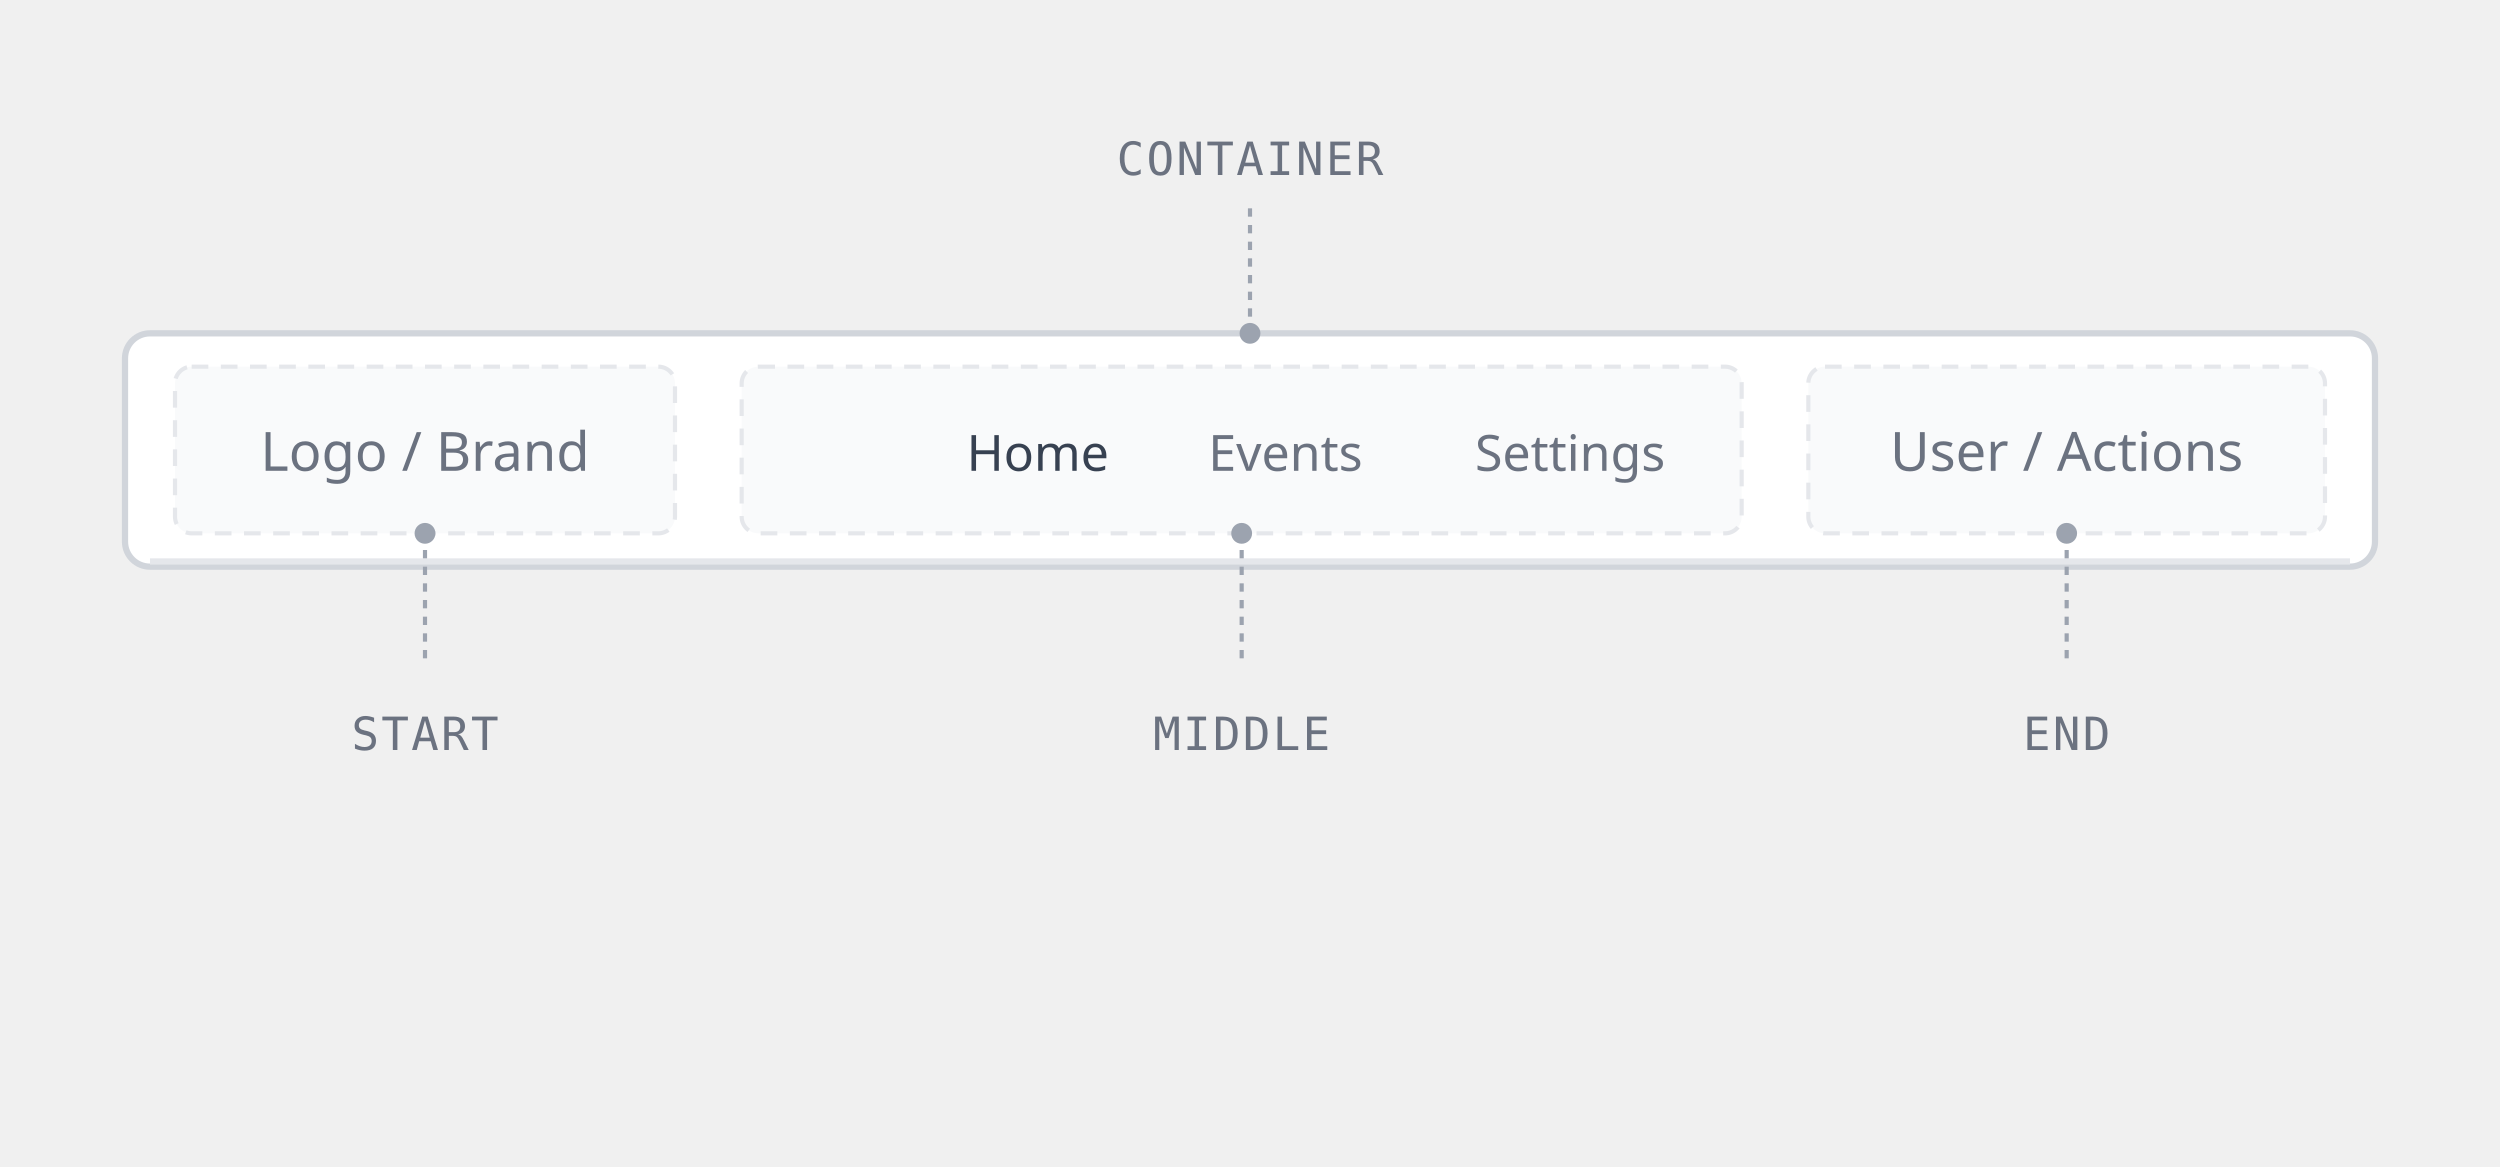
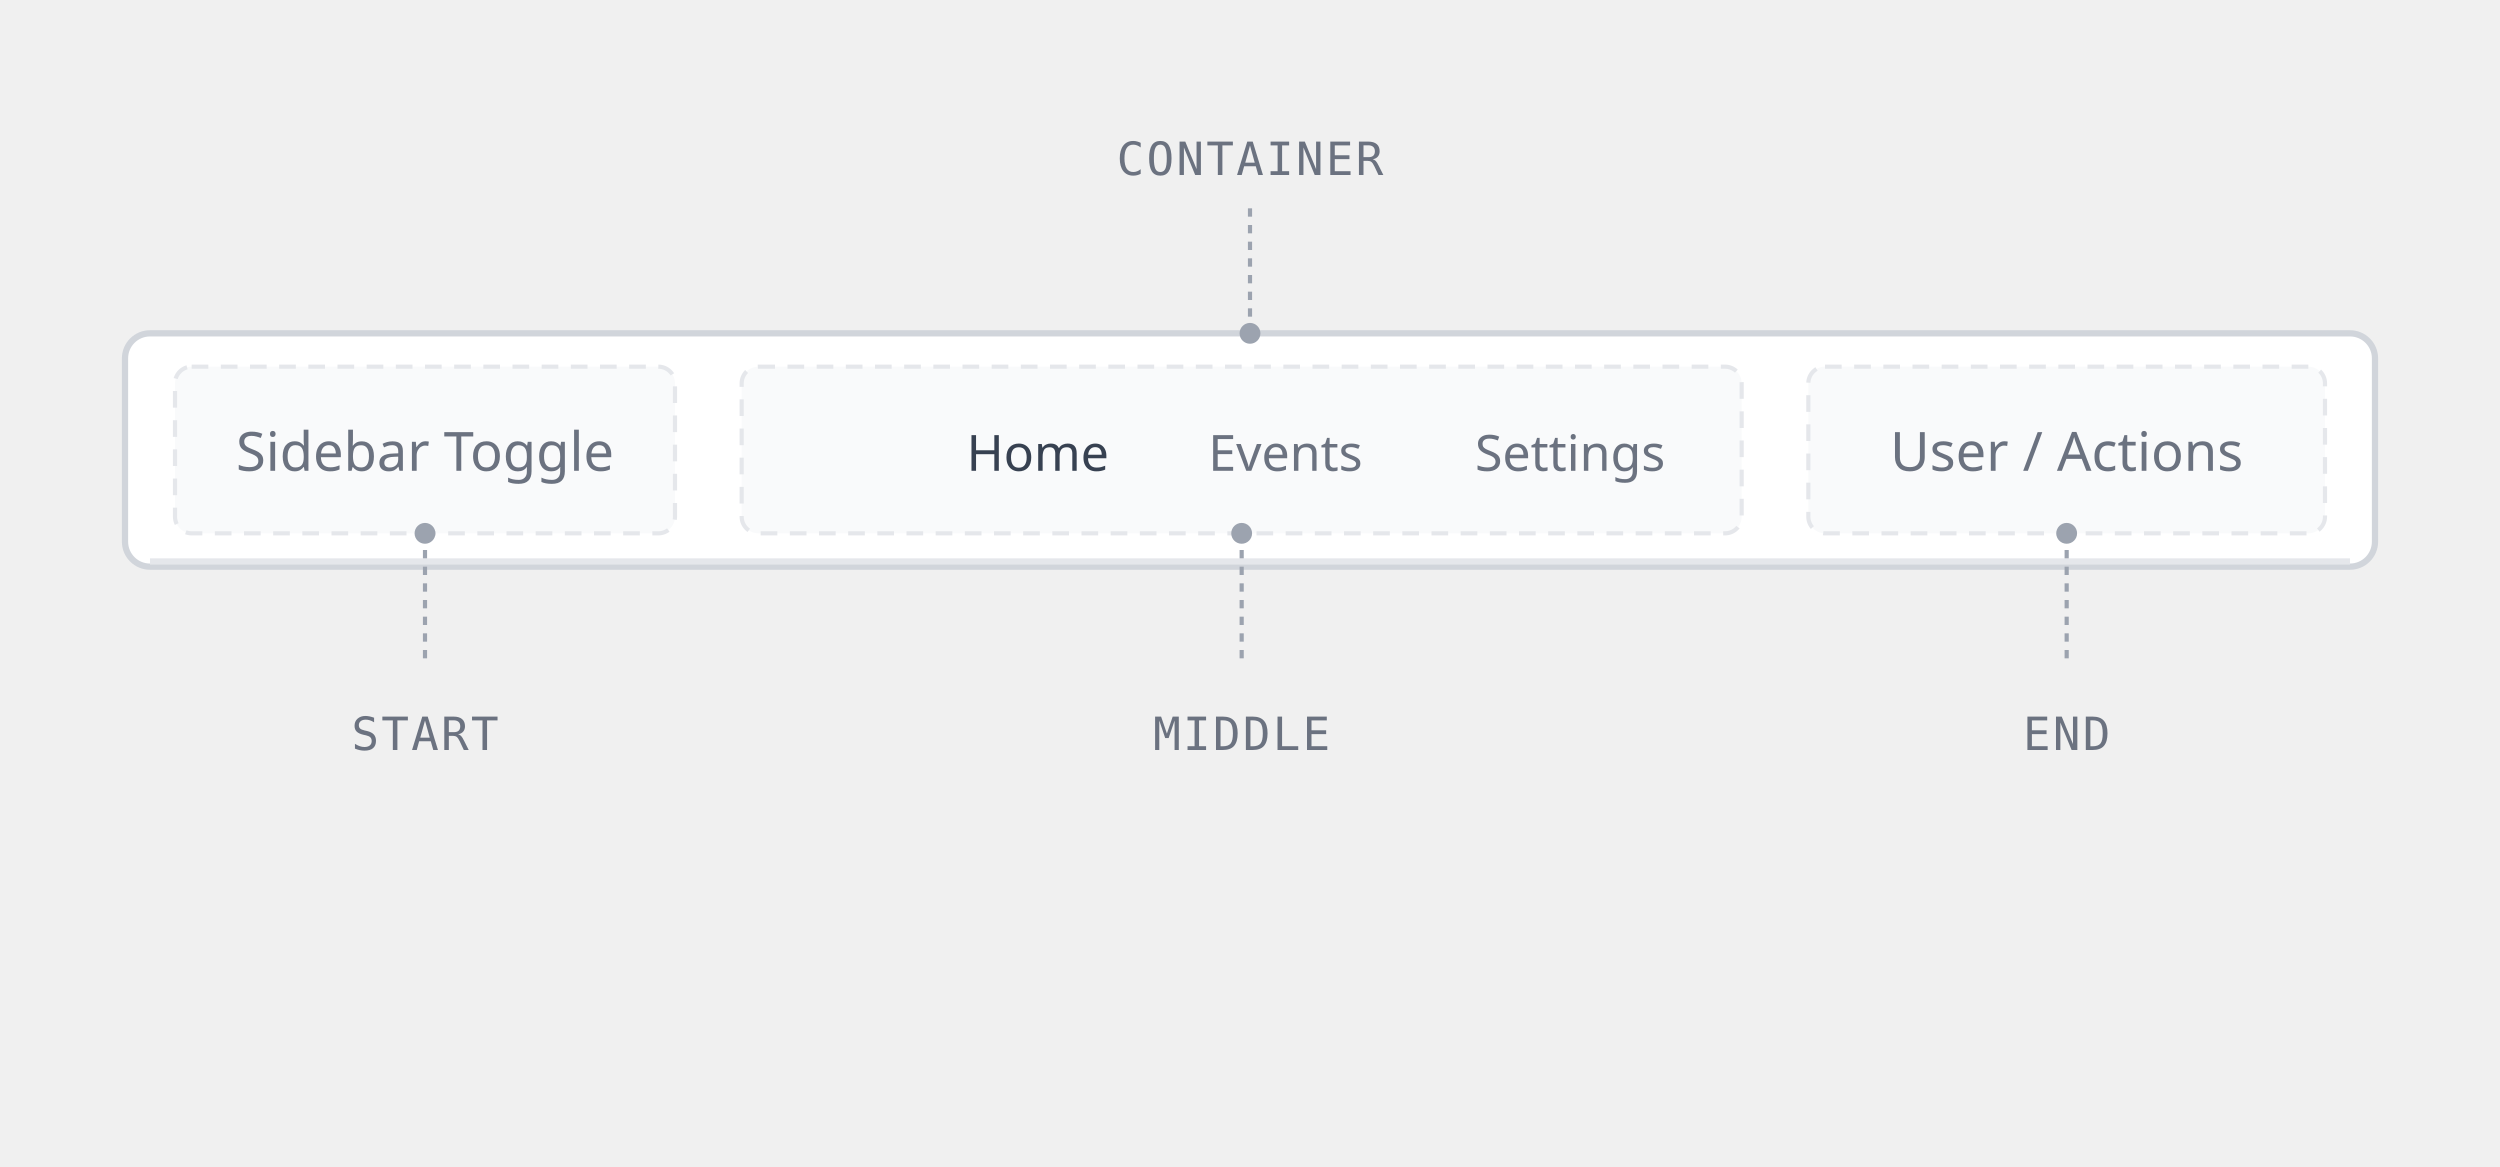
<svg xmlns="http://www.w3.org/2000/svg" width="600" height="280" viewBox="0 0 600 280" fill="none">
  <g transform="translate(30, 80)">
    <rect x="0" y="0" width="540" height="56" rx="6" fill="#ffffff" stroke="#d1d5db" stroke-width="1.5" />
    <rect x="6" y="54" width="528" height="1.5" fill="#e5e7eb" />
    <rect x="12" y="8" width="120" height="40" rx="4" fill="#f9fafb" stroke="#e5e7eb" stroke-width="1" stroke-dasharray="4, 3" />
-     <text x="72" y="33" font-family="sans-serif" font-size="13px" fill="#6b7280" text-anchor="middle">Logo / Brand</text>
+     <text x="72" y="33" font-family="sans-serif" font-size="13px" fill="#6b7280" text-anchor="middle">Sidebar Toggle</text>
    <rect x="148" y="8" width="240" height="40" rx="4" fill="#f9fafb" stroke="#e5e7eb" stroke-width="1" stroke-dasharray="4, 3" />
    <text x="202" y="33" font-family="sans-serif" font-size="12px" fill="#374151" font-weight="500">Home</text>
    <text x="260" y="33" font-family="sans-serif" font-size="12px" fill="#6b7280">Events</text>
    <text x="324" y="33" font-family="sans-serif" font-size="12px" fill="#6b7280">Settings</text>
    <rect x="404" y="8" width="124" height="40" rx="4" fill="#f9fafb" stroke="#e5e7eb" stroke-width="1" stroke-dasharray="4, 3" />
    <text x="466" y="33" font-family="sans-serif" font-size="13px" fill="#6b7280" text-anchor="middle">User / Actions</text>
    <g stroke="#9ca3af" stroke-width="1" stroke-dasharray="2, 2">
      <path d="M 270,0 V -30" />
      <path d="M 72,48 V 80" />
      <path d="M 268,48 V 80" />
      <path d="M 466,48 V 80" />
    </g>
    <g font-family="monospace" font-size="11px" fill="#6b7280" letter-spacing="0.05em">
      <text x="270" y="-38" text-anchor="middle">CONTAINER</text>
      <text x="72" y="100" text-anchor="middle">START</text>
      <text x="268" y="100" text-anchor="middle">MIDDLE</text>
      <text x="466" y="100" text-anchor="middle">END</text>
    </g>
    <g fill="#9ca3af">
      <circle cx="270" cy="0" r="2.5" />
      <circle cx="72" cy="48" r="2.5" />
      <circle cx="268" cy="48" r="2.5" />
      <circle cx="466" cy="48" r="2.5" />
    </g>
  </g>
</svg>
